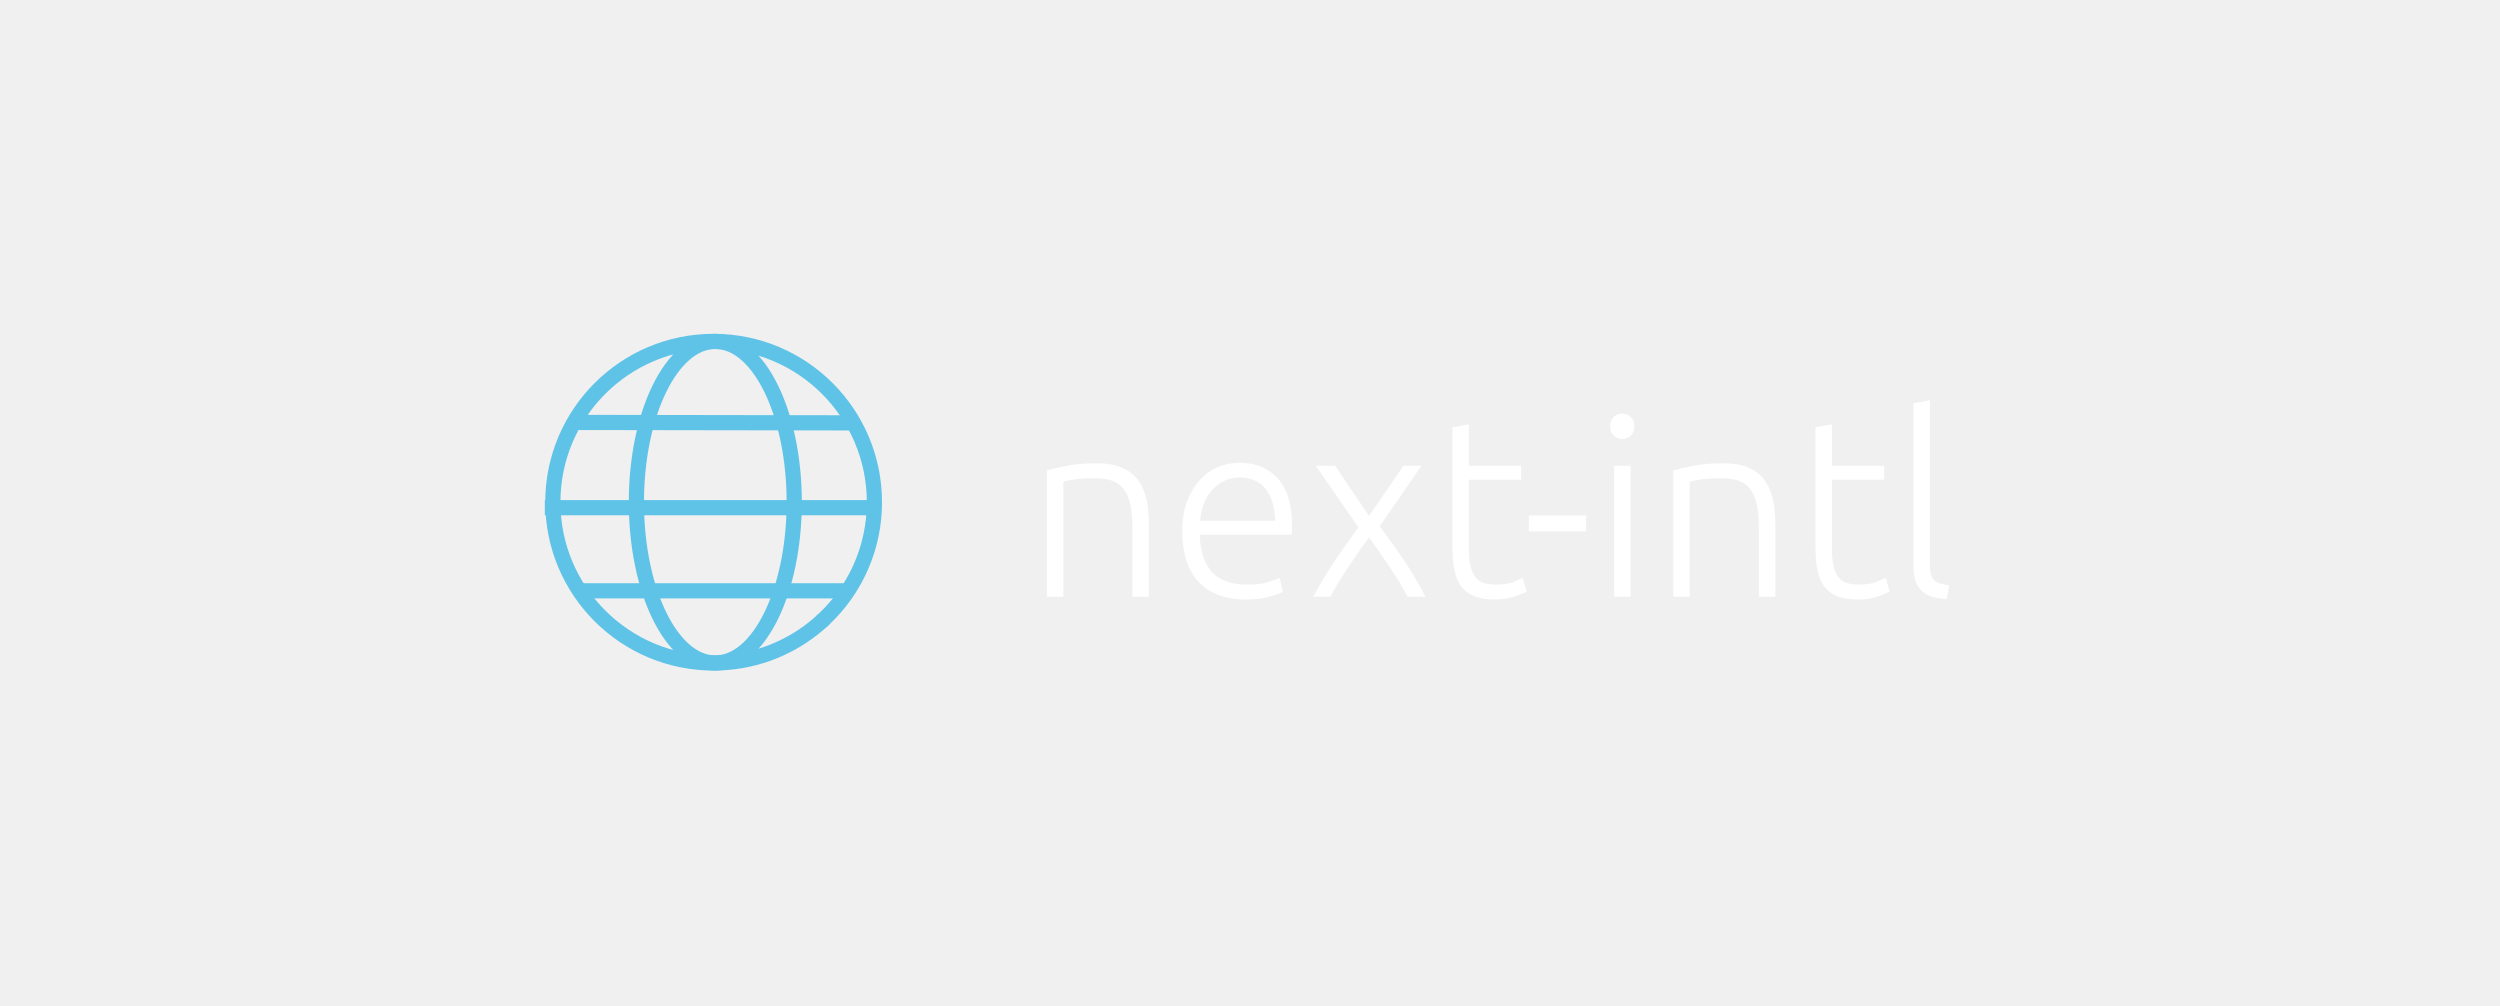
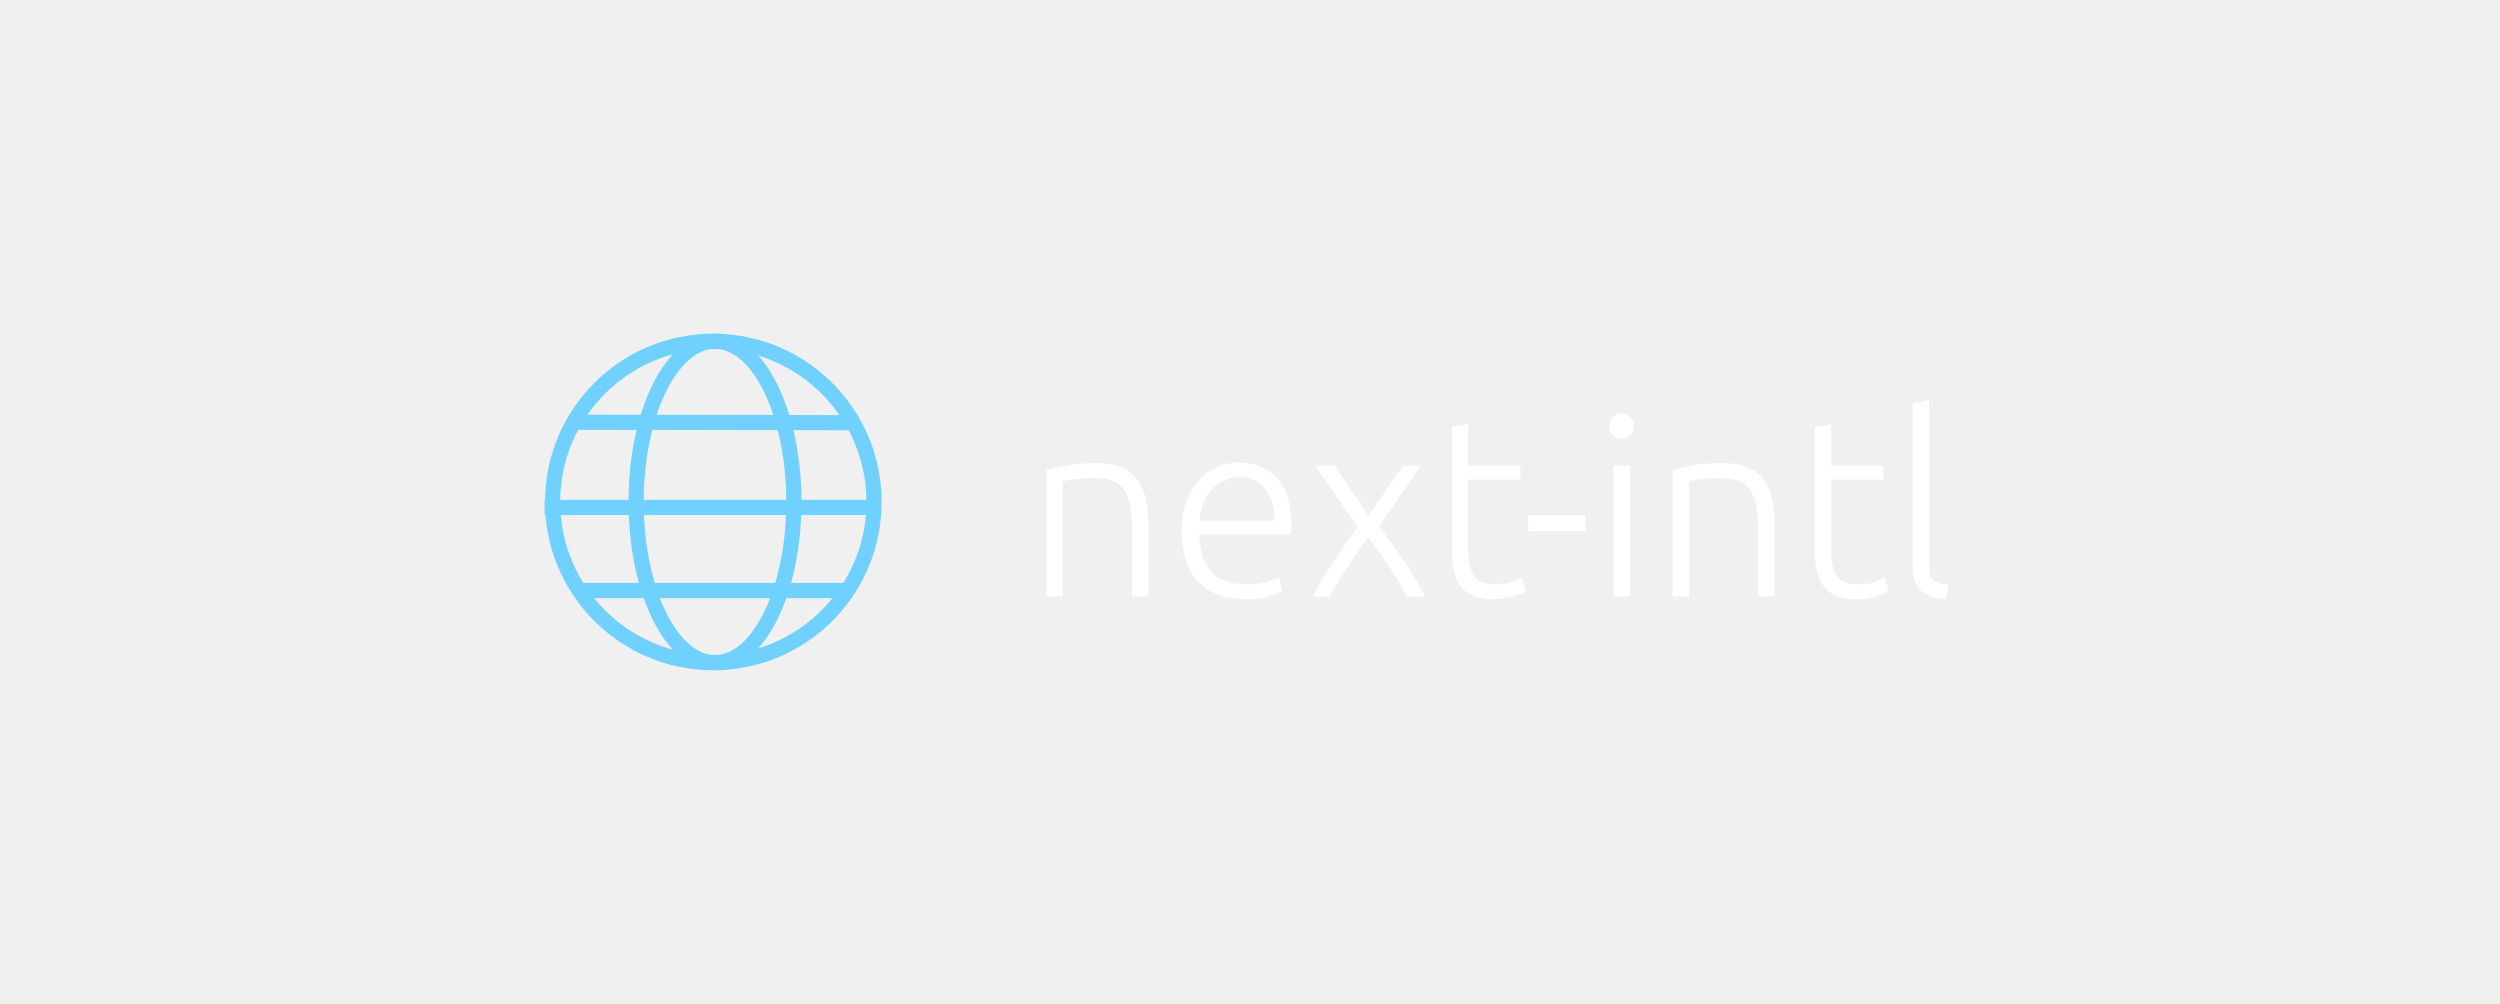
- <svg xmlns="http://www.w3.org/2000/svg" width="2962px" height="1191px" viewBox="0 0 2962 1191" version="1.1">
+ <svg xmlns="http://www.w3.org/2000/svg" width="889px" height="357px" viewBox="0 0 889 357" version="1.1">
  <g id="logo-dark" stroke="none" stroke-width="1" fill="none" fill-rule="evenodd">
-     <g id="Group" transform="translate(646, 395.5)">
-       <path d="M613.8,311.5 L613.8,175.3 C615.8,174.5 620.15,173.6 626.85,172.6 C633.55,171.6 641.5,171.1 650.7,171.1 C659.3,171.1 666.45,172.15 672.15,174.25 C677.85,176.35 682.45,179.8 685.95,184.6 C689.45,189.4 691.95,195.6 693.45,203.2 C694.95,210.8 695.7,220.1 695.7,231.1 L695.7,231.1 L695.7,311.5 L715.2,311.5 L715.2,224.8 C715.2,214.2 714.2,204.5 712.2,195.7 C710.2,186.9 706.85,179.35 702.15,173.05 C697.45,166.75 691.15,161.9 683.25,158.5 C675.35,155.1 665.5,153.4 653.7,153.4 C639.5,153.4 627.5,154.4 617.7,156.4 C607.9,158.4 600.1,160.2 594.3,161.8 L594.3,161.8 L594.3,311.5 L613.8,311.5 Z M830.9,314.8 C841.3,314.8 850.35,313.7 858.05,311.5 C865.75,309.3 871,307.4 873.8,305.8 L873.8,305.8 L870.2,289 C867.4,290.4 862.9,292.1 856.7,294.1 C850.5,296.1 842.1,297.1 831.5,297.1 C812.3,297.1 798.3,292 789.5,281.8 C780.7,271.6 776,257 775.4,238 L775.4,238 L884.3,238 C884.5,236.6 884.65,235.1 884.75,233.5 C884.85,231.9 884.9,230.3 884.9,228.7 C884.9,202.9 879.25,183.8 867.95,171.4 C856.65,159 841.5,152.8 822.5,152.8 C813.9,152.8 805.55,154.45 797.45,157.75 C789.35,161.05 782.15,166.1 775.85,172.9 C769.55,179.7 764.45,188.15 760.55,198.25 C756.65,208.35 754.7,220.2 754.7,233.8 C754.7,245.6 756.1,256.45 758.9,266.35 C761.7,276.25 766.2,284.8 772.4,292 C778.6,299.2 786.5,304.8 796.1,308.8 C805.7,312.8 817.3,314.8 830.9,314.8 Z M864.8,221.5 L776,221.5 C776.4,214.7 777.75,208.2 780.05,202 C782.35,195.8 785.55,190.35 789.65,185.65 C793.75,180.95 798.55,177.2 804.05,174.4 C809.55,171.6 815.8,170.2 822.8,170.2 C836,170.2 846.2,174.7 853.4,183.7 C860.6,192.7 864.4,205.3 864.8,221.5 L864.8,221.5 Z M930.1,311.5 C932.5,307.1 935.4,302.05 938.8,296.35 C942.2,290.65 945.95,284.7 950.05,278.5 C954.15,272.3 958.4,266 962.8,259.6 C967.2,253.2 971.6,247.1 976,241.3 C980.2,247.1 984.55,253.2 989.05,259.6 C993.55,266 997.85,272.3 1001.95,278.5 C1006.05,284.7 1009.8,290.65 1013.2,296.35 C1016.6,302.05 1019.5,307.1 1021.9,311.5 L1021.9,311.5 L1042.9,311.5 C1039.1,304.1 1034.95,296.6 1030.45,289 C1025.95,281.4 1021.3,274.05 1016.5,266.95 C1011.7,259.85 1006.9,253 1002.1,246.4 C997.3,239.8 992.8,233.7 988.6,228.1 L988.6,228.1 L1038.1,156.4 L1016.8,156.4 L976,215.8 L935.8,156.4 L913,156.4 L963.4,229.3 C954,242.1 944.8,255.15 935.8,268.45 C926.8,281.75 918.2,296.1 910,311.5 L910,311.5 L930.1,311.5 Z M1125.3,314.8 C1133.5,314.8 1141.1,313.65 1148.1,311.35 C1155.1,309.05 1160,307 1162.8,305.2 L1162.8,305.2 L1158,289 C1155.2,290.6 1151.3,292.35 1146.3,294.25 C1141.3,296.15 1134.7,297.1 1126.5,297.1 C1121.7,297.1 1117.3,296.6 1113.3,295.6 C1109.3,294.6 1105.9,292.6 1103.1,289.6 C1100.3,286.6 1098.15,282.35 1096.65,276.85 C1095.15,271.35 1094.4,264.2 1094.4,255.4 L1094.4,255.4 L1094.4,172.9 L1156.2,172.9 L1156.2,156.4 L1094.4,156.4 L1094.4,107.2 L1074.9,110.8 L1074.9,253.6 C1074.9,264 1075.7,273 1077.3,280.6 C1078.9,288.2 1081.65,294.55 1085.55,299.65 C1089.45,304.75 1094.65,308.55 1101.15,311.05 C1107.65,313.55 1115.7,314.8 1125.3,314.8 Z M1233.2,234.1 L1233.2,215.2 L1165.4,215.2 L1165.4,234.1 L1233.2,234.1 Z M1276,124.6 C1280,124.6 1283.4,123.25 1286.2,120.55 C1289,117.85 1290.4,114.2 1290.4,109.6 C1290.4,105 1289,101.35 1286.2,98.65 C1283.4,95.95 1280,94.6 1276,94.6 C1272,94.6 1268.6,95.95 1265.8,98.65 C1263,101.35 1261.6,105 1261.6,109.6 C1261.6,114.2 1263,117.85 1265.8,120.55 C1268.6,123.25 1272,124.6 1276,124.6 Z M1285.9,311.5 L1285.9,156.4 L1266.4,156.4 L1266.4,311.5 L1285.9,311.5 Z M1356,311.5 L1356,175.3 C1358,174.5 1362.35,173.6 1369.05,172.6 C1375.75,171.6 1383.7,171.1 1392.9,171.1 C1401.5,171.1 1408.65,172.15 1414.35,174.25 C1420.05,176.35 1424.65,179.8 1428.15,184.6 C1431.65,189.4 1434.15,195.6 1435.65,203.2 C1437.15,210.8 1437.9,220.1 1437.9,231.1 L1437.9,231.1 L1437.9,311.5 L1457.4,311.5 L1457.4,224.8 C1457.4,214.2 1456.4,204.5 1454.4,195.7 C1452.4,186.9 1449.05,179.35 1444.35,173.05 C1439.65,166.75 1433.35,161.9 1425.45,158.5 C1417.55,155.1 1407.7,153.4 1395.9,153.4 C1381.7,153.4 1369.7,154.4 1359.9,156.4 C1350.1,158.4 1342.3,160.2 1336.5,161.8 L1336.5,161.8 L1336.5,311.5 L1356,311.5 Z M1555.4,314.8 C1563.6,314.8 1571.2,313.65 1578.2,311.35 C1585.2,309.05 1590.1,307 1592.9,305.2 L1592.9,305.2 L1588.1,289 C1585.3,290.6 1581.4,292.35 1576.4,294.25 C1571.4,296.15 1564.8,297.1 1556.6,297.1 C1551.8,297.1 1547.4,296.6 1543.4,295.6 C1539.4,294.6 1536,292.6 1533.2,289.6 C1530.4,286.6 1528.25,282.35 1526.75,276.85 C1525.25,271.35 1524.5,264.2 1524.5,255.4 L1524.5,255.4 L1524.5,172.9 L1586.3,172.9 L1586.3,156.4 L1524.5,156.4 L1524.5,107.2 L1505,110.8 L1505,253.6 C1505,264 1505.8,273 1507.4,280.6 C1509,288.2 1511.75,294.55 1515.65,299.65 C1519.55,304.75 1524.75,308.55 1531.25,311.05 C1537.75,313.55 1545.8,314.8 1555.4,314.8 Z M1660.6,314.2 L1663.3,298 C1659.3,297.4 1655.85,296.7 1652.95,295.9 C1650.05,295.1 1647.7,293.85 1645.9,292.15 C1644.1,290.45 1642.75,288.15 1641.85,285.25 C1640.95,282.35 1640.5,278.5 1640.5,273.7 L1640.5,273.7 L1640.5,78.7 L1621,82.3 L1621,274.3 C1621,281.7 1621.85,287.85 1623.55,292.75 C1625.25,297.65 1627.75,301.65 1631.05,304.75 C1634.35,307.85 1638.45,310.15 1643.35,311.65 C1648.25,313.15 1654,314 1660.6,314.2 L1660.6,314.2 Z" id="next-intl" fill="#FFFFFF" fill-rule="nonzero" />
-       <g id="Oval-2">
-         <path d="M199.5,9 C252.105,9 299.73,30.322 334.204,64.796 C368.678,99.27 390,146.895 390,199.5 C390,240.136 377.279,277.801 355.597,308.727 C348.309,319.121 340.01,328.755 330.842,337.484 C326.63,341.495 322.234,345.316 317.668,348.931 C285.194,374.647 244.14,390 199.5,390 C146.895,390 99.27,368.678 64.796,334.204 C30.322,299.73 9,252.105 9,199.5 C9,146.895 30.322,99.27 64.796,64.796 C99.27,30.322 146.895,9 199.5,9 L199.5,9 Z" id="Oval" stroke="#5FC3E7" stroke-width="18" />
-         <circle id="Oval" fill="#5FC3E7" cx="328.7" cy="339.5" r="9" />
-         <line x1="39.5" y1="105" x2="353" y2="105.5" id="Line-3" stroke="#5FC3E7" stroke-width="18" stroke-linecap="square" />
-         <ellipse id="Oval" stroke="#5FC3E7" stroke-width="18" cx="201.5" cy="199.5" rx="93.5" ry="190.5" />
-         <line x1="49" y1="304.5" x2="353" y2="304.5" id="Line-3-Copy" stroke="#5FC3E7" stroke-width="18" stroke-linecap="square" />
-         <line x1="8.5" y1="206" x2="388.5" y2="206" id="Line-2" stroke="#5FC3E7" stroke-width="18" stroke-linecap="square" />
+     <g id="Group" transform="translate(193.8, 118.65)">
+       <path d="M184.14,93.45 L184.14,52.59 C184.74,52.35 186.045,52.08 188.055,51.78 C190.065,51.48 192.45,51.33 195.21,51.33 C197.79,51.33 199.935,51.645 201.645,52.275 C203.355,52.905 204.735,53.94 205.785,55.38 C206.835,56.82 207.585,58.68 208.035,60.96 C208.485,63.24 208.71,66.03 208.71,69.33 L208.71,69.33 L208.71,93.45 L214.56,93.45 L214.56,67.44 C214.56,64.26 214.26,61.35 213.66,58.71 C213.06,56.07 212.055,53.805 210.645,51.915 C209.235,50.025 207.345,48.57 204.975,47.55 C202.605,46.53 199.65,46.02 196.11,46.02 C191.85,46.02 188.25,46.32 185.31,46.92 C182.37,47.52 180.03,48.06 178.29,48.54 L178.29,48.54 L178.29,93.45 L184.14,93.45 Z M249.27,94.44 C252.39,94.44 255.105,94.11 257.415,93.45 C259.725,92.79 261.3,92.22 262.14,91.74 L262.14,91.74 L261.06,86.7 C260.22,87.12 258.87,87.63 257.01,88.23 C255.15,88.83 252.63,89.13 249.45,89.13 C243.69,89.13 239.49,87.6 236.85,84.54 C234.21,81.48 232.8,77.1 232.62,71.4 L232.62,71.4 L265.29,71.4 C265.35,70.98 265.395,70.53 265.425,70.05 C265.455,69.57 265.47,69.09 265.47,68.61 C265.47,60.87 263.775,55.14 260.385,51.42 C256.995,47.7 252.45,45.84 246.75,45.84 C244.17,45.84 241.665,46.335 239.235,47.325 C236.805,48.315 234.645,49.83 232.755,51.87 C230.865,53.91 229.335,56.445 228.165,59.475 C226.995,62.505 226.41,66.06 226.41,70.14 C226.41,73.68 226.83,76.935 227.67,79.905 C228.51,82.875 229.86,85.44 231.72,87.6 C233.58,89.76 235.95,91.44 238.83,92.64 C241.71,93.84 245.19,94.44 249.27,94.44 Z M259.44,66.45 L232.8,66.45 C232.92,64.41 233.325,62.46 234.015,60.6 C234.705,58.74 235.665,57.105 236.895,55.695 C238.125,54.285 239.565,53.16 241.215,52.32 C242.865,51.48 244.74,51.06 246.84,51.06 C250.8,51.06 253.86,52.41 256.02,55.11 C258.18,57.81 259.32,61.59 259.44,66.45 L259.44,66.45 Z M279.03,93.45 C279.75,92.13 280.62,90.615 281.64,88.905 C282.66,87.195 283.785,85.41 285.015,83.55 C286.245,81.69 287.52,79.8 288.84,77.88 C290.16,75.96 291.48,74.13 292.8,72.39 C294.06,74.13 295.365,75.96 296.715,77.88 C298.065,79.8 299.355,81.69 300.585,83.55 C301.815,85.41 302.94,87.195 303.96,88.905 C304.98,90.615 305.85,92.13 306.57,93.45 L306.57,93.45 L312.87,93.45 C311.73,91.23 310.485,88.98 309.135,86.7 C307.785,84.42 306.39,82.215 304.95,80.085 C303.51,77.955 302.07,75.9 300.63,73.92 C299.19,71.94 297.84,70.11 296.58,68.43 L296.58,68.43 L311.43,46.92 L305.04,46.92 L292.8,64.74 L280.74,46.92 L273.9,46.92 L289.02,68.79 C286.2,72.63 283.44,76.545 280.74,80.535 C278.04,84.525 275.46,88.83 273,93.45 L273,93.45 L279.03,93.45 Z M337.59,94.44 C340.05,94.44 342.33,94.095 344.43,93.405 C346.53,92.715 348,92.1 348.84,91.56 L348.84,91.56 L347.4,86.7 C346.56,87.18 345.39,87.705 343.89,88.275 C342.39,88.845 340.41,89.13 337.95,89.13 C336.51,89.13 335.19,88.98 333.99,88.68 C332.79,88.38 331.77,87.78 330.93,86.88 C330.09,85.98 329.445,84.705 328.995,83.055 C328.545,81.405 328.32,79.26 328.32,76.62 L328.32,76.62 L328.32,51.87 L346.86,51.87 L346.86,46.92 L328.32,46.92 L328.32,32.16 L322.47,33.24 L322.47,76.08 C322.47,79.2 322.71,81.9 323.19,84.18 C323.67,86.46 324.495,88.365 325.665,89.895 C326.835,91.425 328.395,92.565 330.345,93.315 C332.295,94.065 334.71,94.44 337.59,94.44 Z M369.96,70.23 L369.96,64.56 L349.62,64.56 L349.62,70.23 L369.96,70.23 Z M382.8,37.38 C384,37.38 385.02,36.975 385.86,36.165 C386.7,35.355 387.12,34.26 387.12,32.88 C387.12,31.5 386.7,30.405 385.86,29.595 C385.02,28.785 384,28.38 382.8,28.38 C381.6,28.38 380.58,28.785 379.74,29.595 C378.9,30.405 378.48,31.5 378.48,32.88 C378.48,34.26 378.9,35.355 379.74,36.165 C380.58,36.975 381.6,37.38 382.8,37.38 Z M385.77,93.45 L385.77,46.92 L379.92,46.92 L379.92,93.45 L385.77,93.45 Z M406.8,93.45 L406.8,52.59 C407.4,52.35 408.705,52.08 410.715,51.78 C412.725,51.48 415.11,51.33 417.87,51.33 C420.45,51.33 422.595,51.645 424.305,52.275 C426.015,52.905 427.395,53.94 428.445,55.38 C429.495,56.82 430.245,58.68 430.695,60.96 C431.145,63.24 431.37,66.03 431.37,69.33 L431.37,69.33 L431.37,93.45 L437.22,93.45 L437.22,67.44 C437.22,64.26 436.92,61.35 436.32,58.71 C435.72,56.07 434.715,53.805 433.305,51.915 C431.895,50.025 430.005,48.57 427.635,47.55 C425.265,46.53 422.31,46.02 418.77,46.02 C414.51,46.02 410.91,46.32 407.97,46.92 C405.03,47.52 402.69,48.06 400.95,48.54 L400.95,48.54 L400.95,93.45 L406.8,93.45 Z M466.62,94.44 C469.08,94.44 471.36,94.095 473.46,93.405 C475.56,92.715 477.03,92.1 477.87,91.56 L477.87,91.56 L476.43,86.7 C475.59,87.18 474.42,87.705 472.92,88.275 C471.42,88.845 469.44,89.13 466.98,89.13 C465.54,89.13 464.22,88.98 463.02,88.68 C461.82,88.38 460.8,87.78 459.96,86.88 C459.12,85.98 458.475,84.705 458.025,83.055 C457.575,81.405 457.35,79.26 457.35,76.62 L457.35,76.62 L457.35,51.87 L475.89,51.87 L475.89,46.92 L457.35,46.92 L457.35,32.16 L451.5,33.24 L451.5,76.08 C451.5,79.2 451.74,81.9 452.22,84.18 C452.7,86.46 453.525,88.365 454.695,89.895 C455.865,91.425 457.425,92.565 459.375,93.315 C461.325,94.065 463.74,94.44 466.62,94.44 Z M498.18,94.26 L498.99,89.4 C497.79,89.22 496.755,89.01 495.885,88.77 C495.015,88.53 494.31,88.155 493.77,87.645 C493.23,87.135 492.825,86.445 492.555,85.575 C492.285,84.705 492.15,83.55 492.15,82.11 L492.15,82.11 L492.15,23.61 L486.3,24.69 L486.3,82.29 C486.3,84.51 486.555,86.355 487.065,87.825 C487.575,89.295 488.325,90.495 489.315,91.425 C490.305,92.355 491.535,93.045 493.005,93.495 C494.475,93.945 496.2,94.2 498.18,94.26 L498.18,94.26 Z" id="next-intl" fill="#FFFFFF" fill-rule="nonzero" />
+       <g id="Oval-2" stroke="#70D1FF" stroke-width="5.4">
+         <path d="M59.85,2.7 C75.632,2.7 89.919,9.097 100.261,19.439 C110.603,29.781 117,44.068 117,59.85 C117,72.041 113.184,83.34 106.679,92.618 C104.493,95.736 102.003,98.626 99.253,101.245 C97.989,102.449 96.67,103.595 95.3,104.679 C85.558,112.394 73.242,117 59.85,117 C44.068,117 29.781,110.603 19.439,100.261 C9.097,89.919 2.7,75.632 2.7,59.85 C2.7,44.068 9.097,29.781 19.439,19.439 C29.781,9.097 44.068,2.7 59.85,2.7 L59.85,2.7 Z" id="Oval" />
+         <ellipse id="Oval" cx="60.45" cy="59.85" rx="28.05" ry="57.15" />
+         <line x1="11.85" y1="31.5" x2="105.9" y2="31.65" id="Line-3" stroke-linecap="square" />
+         <line x1="14.7" y1="91.35" x2="105.9" y2="91.35" id="Line-3-Copy" stroke-linecap="square" />
+         <line x1="2.55" y1="61.8" x2="116.55" y2="61.8" id="Line-2" stroke-linecap="square" />
      </g>
    </g>
  </g>
</svg>
